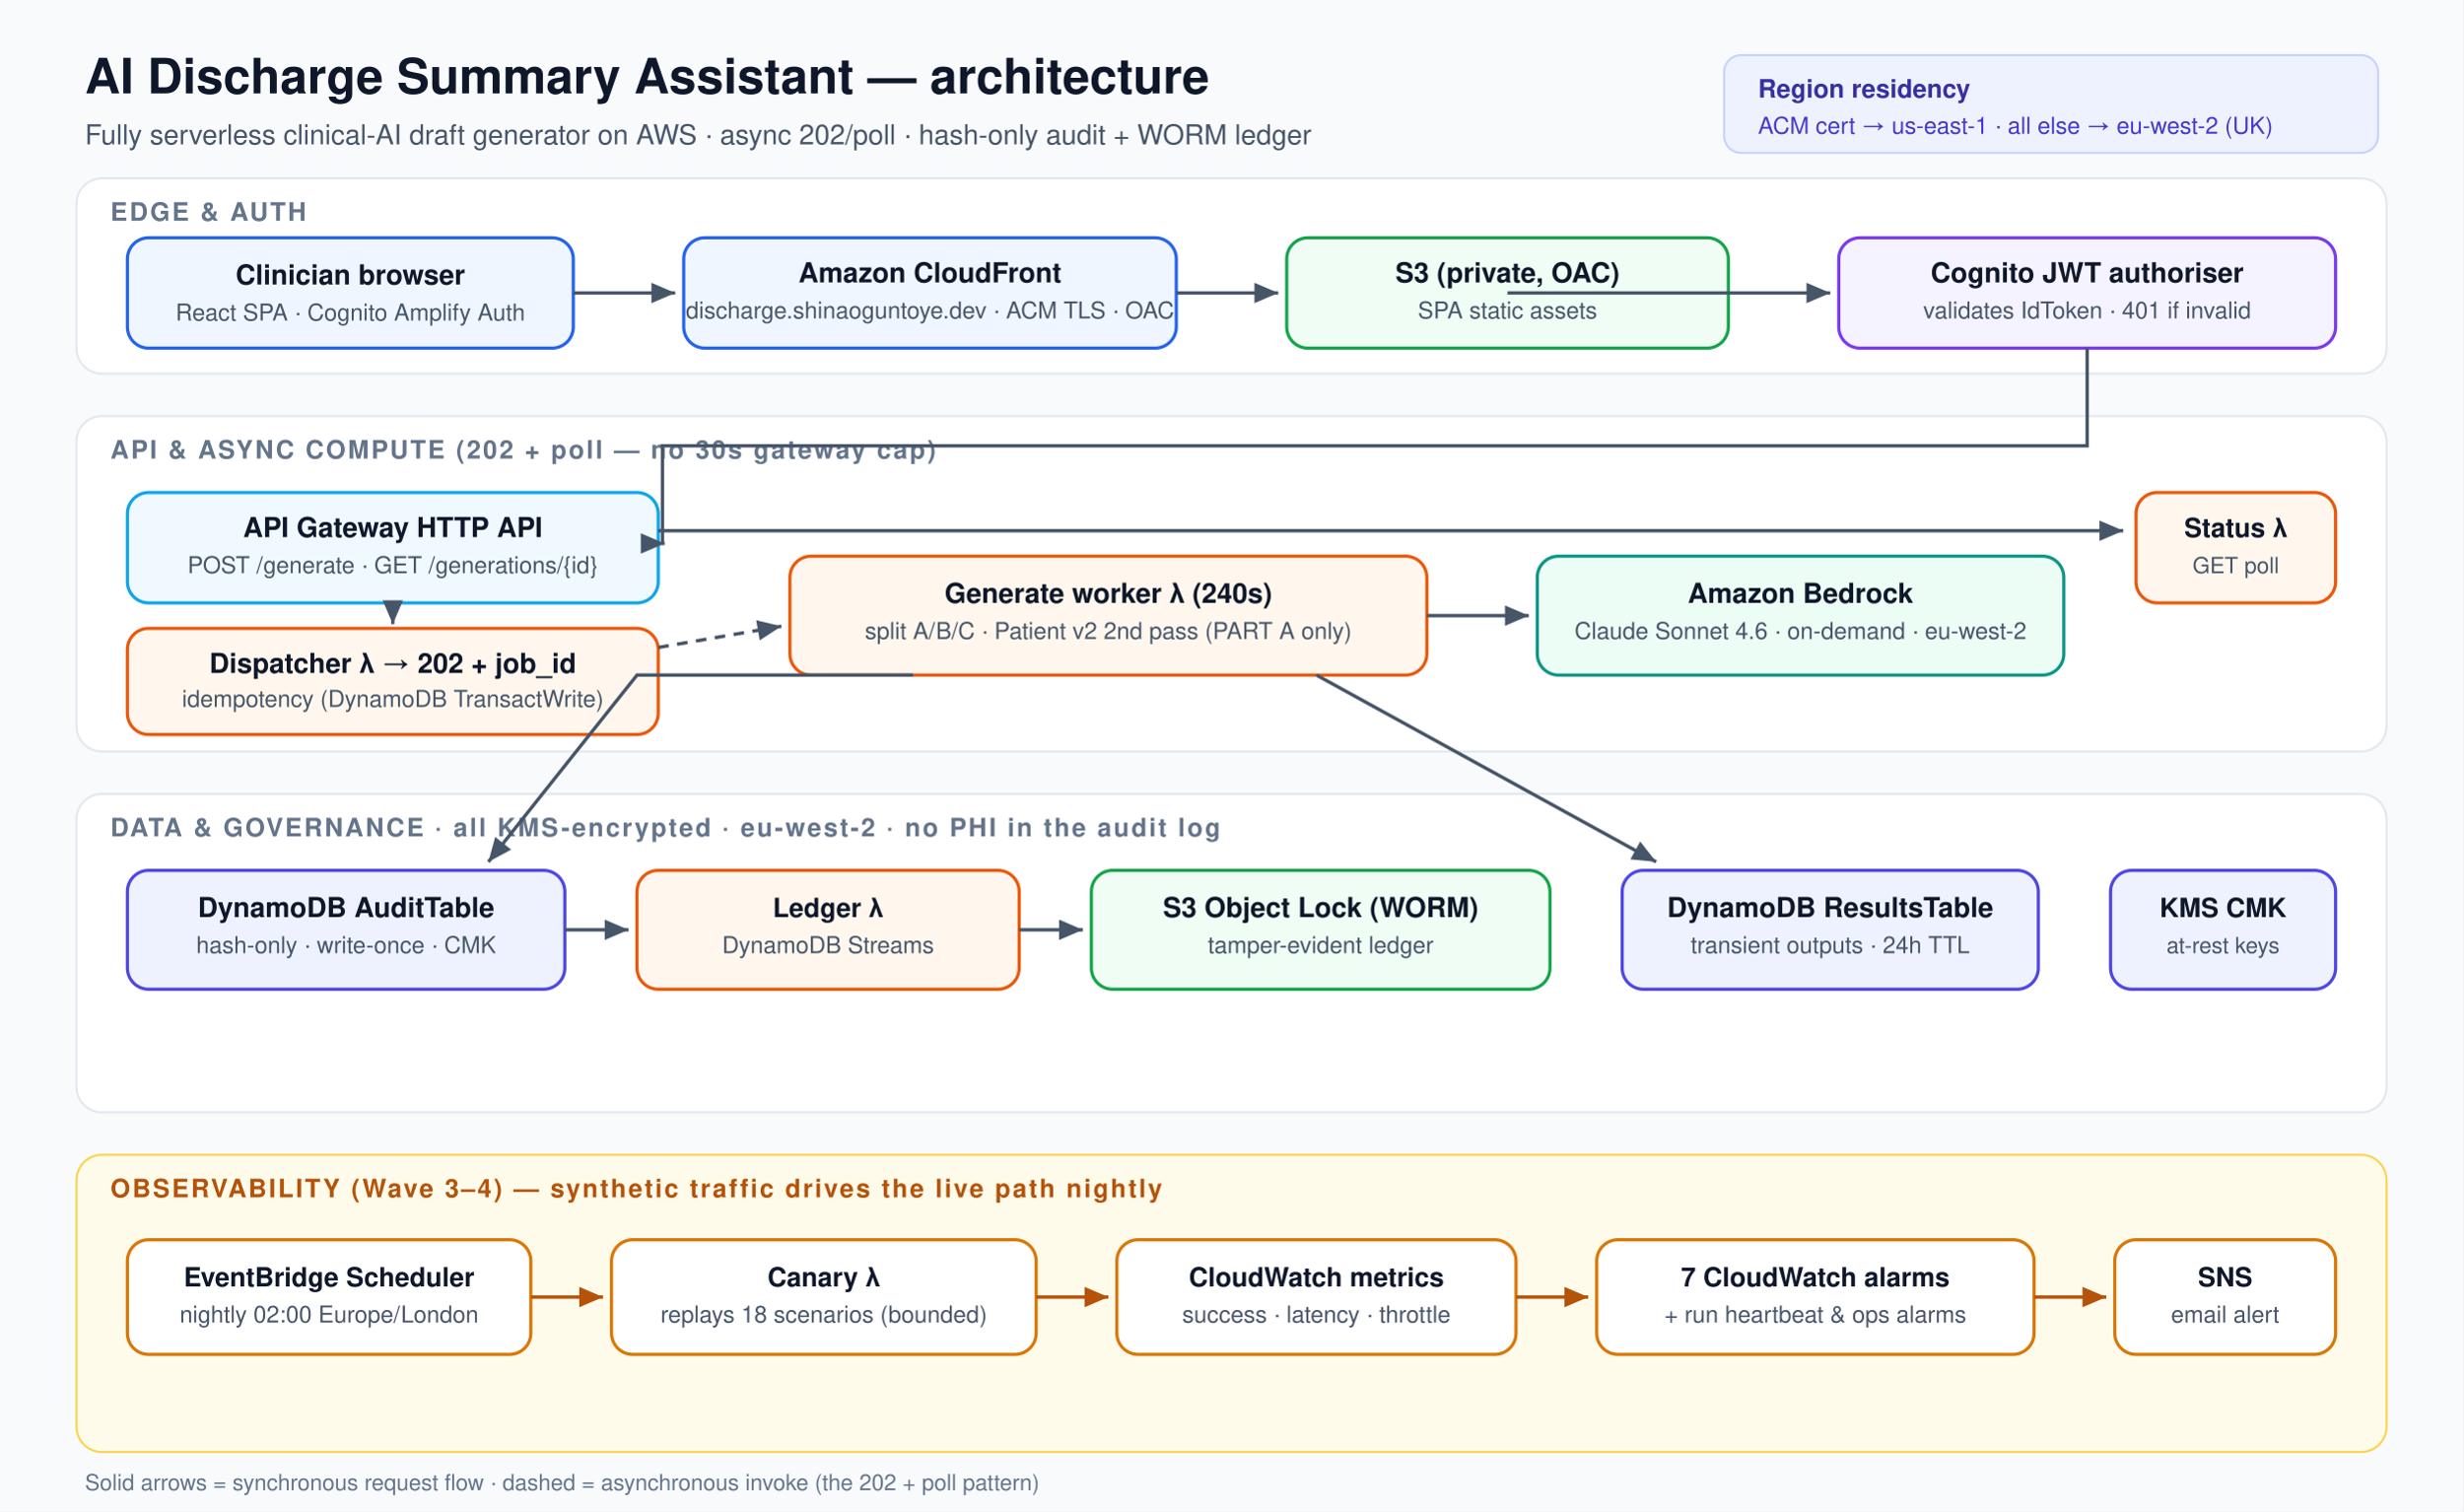
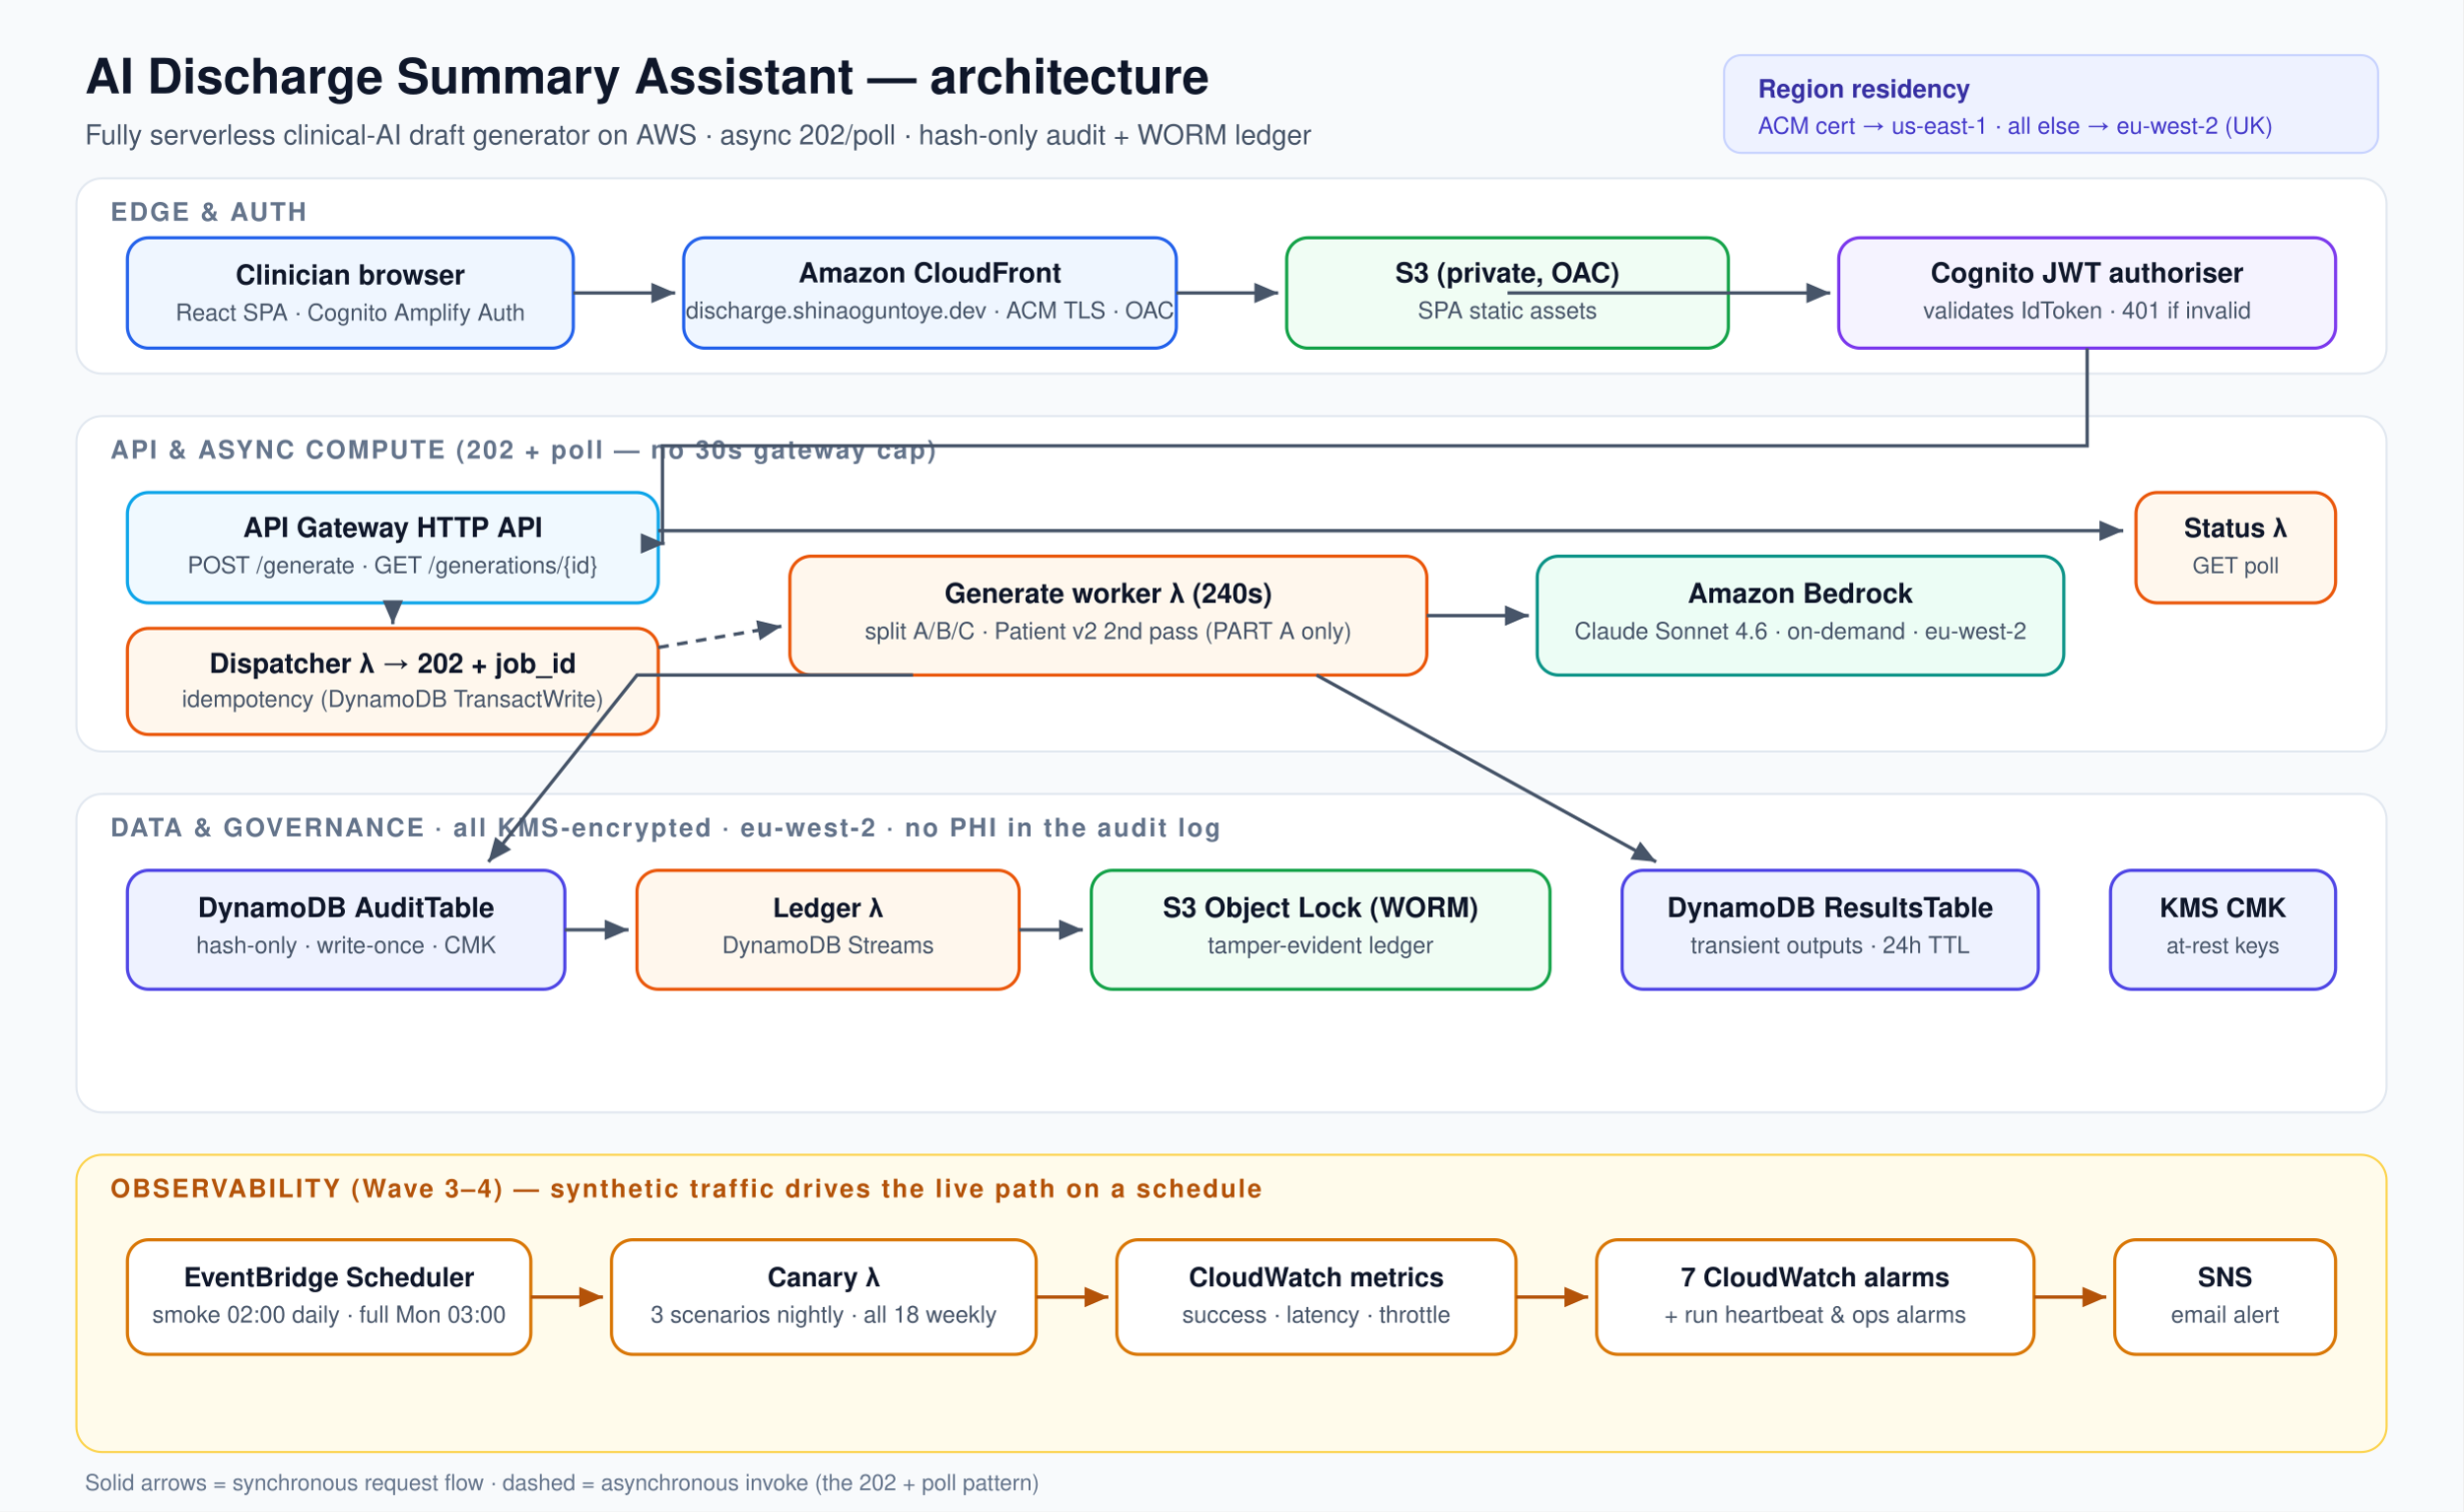
<svg xmlns="http://www.w3.org/2000/svg" viewBox="0 0 1160 712" font-family="Segoe UI, Helvetica, Arial, sans-serif">
  <defs>
    <marker id="arrow" markerWidth="9" markerHeight="9" refX="7" refY="3" orient="auto" markerUnits="strokeWidth">
      <path d="M0,0 L7,3 L0,6 Z" fill="#475569" />
    </marker>
    <marker id="arrowDash" markerWidth="9" markerHeight="9" refX="7" refY="3" orient="auto" markerUnits="strokeWidth">
      <path d="M0,0 L7,3 L0,6 Z" fill="#b45309" />
    </marker>
  </defs>
  <rect x="0" y="0" width="1160" height="712" fill="#f8fafc" />
  <text x="40" y="44" font-size="23" font-weight="700" fill="#0f172a">AI Discharge Summary Assistant — architecture</text>
  <text x="40" y="68" font-size="13" fill="#475569">Fully serverless clinical-AI draft generator on AWS · async 202/poll · hash-only audit + WORM ledger</text>
  <rect x="812" y="26" width="308" height="46" rx="8" fill="#eef2ff" stroke="#c7d2fe" />
  <text x="828" y="46" font-size="12" font-weight="700" fill="#3730a3">Region residency</text>
  <text x="828" y="63" font-size="11" fill="#4338ca">ACM cert → us-east-1 · all else → eu-west-2 (UK)</text>
  <rect x="36" y="84" width="1088" height="92" rx="12" fill="#ffffff" stroke="#e2e8f0" />
  <text x="52" y="104" font-size="12" font-weight="700" fill="#64748b" letter-spacing="1">EDGE &amp; AUTH</text>
  <rect x="60" y="112" width="210" height="52" rx="10" fill="#eff6ff" stroke="#2563eb" stroke-width="1.5" />
  <text x="165" y="134" text-anchor="middle" font-size="13" font-weight="600" fill="#0f172a">Clinician browser</text>
  <text x="165" y="151" text-anchor="middle" font-size="11" fill="#475569">React SPA · Cognito Amplify Auth</text>
  <rect x="322" y="112" width="232" height="52" rx="10" fill="#eff6ff" stroke="#2563eb" stroke-width="1.5" />
  <text x="438" y="133" text-anchor="middle" font-size="13" font-weight="600" fill="#0f172a">Amazon CloudFront</text>
  <text x="438" y="150" text-anchor="middle" font-size="11" fill="#475569">discharge.shinaoguntoye.dev · ACM TLS · OAC</text>
  <rect x="606" y="112" width="208" height="52" rx="10" fill="#f0fdf4" stroke="#16a34a" stroke-width="1.5" />
  <text x="710" y="133" text-anchor="middle" font-size="13" font-weight="600" fill="#0f172a">S3 (private, OAC)</text>
  <text x="710" y="150" text-anchor="middle" font-size="11" fill="#475569">SPA static assets</text>
  <rect x="866" y="112" width="234" height="52" rx="10" fill="#f5f3ff" stroke="#7c3aed" stroke-width="1.5" />
  <text x="983" y="133" text-anchor="middle" font-size="13" font-weight="600" fill="#0f172a">Cognito JWT authoriser</text>
  <text x="983" y="150" text-anchor="middle" font-size="11" fill="#475569">validates IdToken · 401 if invalid</text>
  <rect x="36" y="196" width="1088" height="158" rx="12" fill="#ffffff" stroke="#e2e8f0" />
  <text x="52" y="216" font-size="12" font-weight="700" fill="#64748b" letter-spacing="1">API &amp; ASYNC COMPUTE (202 + poll — no 30s gateway cap)</text>
  <rect x="60" y="232" width="250" height="52" rx="10" fill="#f0f9ff" stroke="#0ea5e9" stroke-width="1.5" />
  <text x="185" y="253" text-anchor="middle" font-size="13" font-weight="600" fill="#0f172a">API Gateway HTTP API</text>
  <text x="185" y="270" text-anchor="middle" font-size="11" fill="#475569">POST /generate · GET /generations/{id}</text>
  <rect x="60" y="296" width="250" height="50" rx="10" fill="#fff7ed" stroke="#ea580c" stroke-width="1.5" />
  <text x="185" y="317" text-anchor="middle" font-size="13" font-weight="600" fill="#0f172a">Dispatcher λ → 202 + job_id</text>
  <text x="185" y="333" text-anchor="middle" font-size="11" fill="#475569">idempotency (DynamoDB TransactWrite)</text>
  <rect x="372" y="262" width="300" height="56" rx="10" fill="#fff7ed" stroke="#ea580c" stroke-width="1.5" />
  <text x="522" y="284" text-anchor="middle" font-size="13" font-weight="600" fill="#0f172a">Generate worker λ (240s)</text>
  <text x="522" y="301" text-anchor="middle" font-size="11" fill="#475569">split A/B/C · Patient v2 2nd pass (PART A only)</text>
  <rect x="724" y="262" width="248" height="56" rx="10" fill="#ecfdf5" stroke="#0d9488" stroke-width="1.5" />
  <text x="848" y="284" text-anchor="middle" font-size="13" font-weight="600" fill="#0f172a">Amazon Bedrock</text>
  <text x="848" y="301" text-anchor="middle" font-size="11" fill="#475569">Claude Sonnet 4.6 · on-demand · eu-west-2</text>
  <rect x="60" y="232" width="0" height="0" />
  <rect x="1006" y="232" width="94" height="52" rx="10" fill="#fff7ed" stroke="#ea580c" stroke-width="1.5" />
  <text x="1053" y="253" text-anchor="middle" font-size="12.5" font-weight="600" fill="#0f172a">Status λ</text>
  <text x="1053" y="270" text-anchor="middle" font-size="10.5" fill="#475569">GET poll</text>
  <rect x="36" y="374" width="1088" height="150" rx="12" fill="#ffffff" stroke="#e2e8f0" />
  <text x="52" y="394" font-size="12" font-weight="700" fill="#64748b" letter-spacing="1">DATA &amp; GOVERNANCE · all KMS-encrypted · eu-west-2 · no PHI in the audit log</text>
  <rect x="60" y="410" width="206" height="56" rx="10" fill="#eef2ff" stroke="#4f46e5" stroke-width="1.5" />
  <text x="163" y="432" text-anchor="middle" font-size="13" font-weight="600" fill="#0f172a">DynamoDB AuditTable</text>
  <text x="163" y="449" text-anchor="middle" font-size="11" fill="#475569">hash-only · write-once · CMK</text>
  <rect x="300" y="410" width="180" height="56" rx="10" fill="#fff7ed" stroke="#ea580c" stroke-width="1.5" />
  <text x="390" y="432" text-anchor="middle" font-size="12.5" font-weight="600" fill="#0f172a">Ledger λ</text>
  <text x="390" y="449" text-anchor="middle" font-size="11" fill="#475569">DynamoDB Streams</text>
  <rect x="514" y="410" width="216" height="56" rx="10" fill="#f0fdf4" stroke="#16a34a" stroke-width="1.5" />
  <text x="622" y="432" text-anchor="middle" font-size="13" font-weight="600" fill="#0f172a">S3 Object Lock (WORM)</text>
  <text x="622" y="449" text-anchor="middle" font-size="11" fill="#475569">tamper-evident ledger</text>
  <rect x="764" y="410" width="196" height="56" rx="10" fill="#eef2ff" stroke="#4f46e5" stroke-width="1.5" />
  <text x="862" y="432" text-anchor="middle" font-size="13" font-weight="600" fill="#0f172a">DynamoDB ResultsTable</text>
  <text x="862" y="449" text-anchor="middle" font-size="11" fill="#475569">transient outputs · 24h TTL</text>
  <rect x="994" y="410" width="106" height="56" rx="10" fill="#eef2ff" stroke="#4f46e5" stroke-width="1.5" />
  <text x="1047" y="432" text-anchor="middle" font-size="12.5" font-weight="600" fill="#0f172a">KMS CMK</text>
  <text x="1047" y="449" text-anchor="middle" font-size="10.5" fill="#475569">at-rest keys</text>
  <rect x="36" y="544" width="1088" height="140" rx="12" fill="#fffbeb" stroke="#fcd34d" />
-   <text x="52" y="564" font-size="12" font-weight="700" fill="#b45309" letter-spacing="1">OBSERVABILITY (Wave 3–4) — synthetic traffic drives the live path nightly</text>
+   <text x="52" y="564" font-size="12" font-weight="700" fill="#b45309" letter-spacing="1">OBSERVABILITY (Wave 3–4) — synthetic traffic drives the live path on a schedule</text>
  <rect x="60" y="584" width="190" height="54" rx="10" fill="#ffffff" stroke="#d97706" stroke-width="1.5" />
  <text x="155" y="606" text-anchor="middle" font-size="12.5" font-weight="600" fill="#0f172a">EventBridge Scheduler</text>
-   <text x="155" y="623" text-anchor="middle" font-size="11" fill="#475569">nightly 02:00 Europe/London</text>
+   <text x="155" y="623" text-anchor="middle" font-size="11" fill="#475569">smoke 02:00 daily · full Mon 03:00</text>
  <rect x="288" y="584" width="200" height="54" rx="10" fill="#ffffff" stroke="#d97706" stroke-width="1.5" />
  <text x="388" y="606" text-anchor="middle" font-size="12.5" font-weight="600" fill="#0f172a">Canary λ</text>
-   <text x="388" y="623" text-anchor="middle" font-size="11" fill="#475569">replays 18 scenarios (bounded)</text>
+   <text x="388" y="623" text-anchor="middle" font-size="11" fill="#475569">3 scenarios nightly · all 18 weekly</text>
  <rect x="526" y="584" width="188" height="54" rx="10" fill="#ffffff" stroke="#d97706" stroke-width="1.5" />
  <text x="620" y="606" text-anchor="middle" font-size="12.5" font-weight="600" fill="#0f172a">CloudWatch metrics</text>
  <text x="620" y="623" text-anchor="middle" font-size="11" fill="#475569">success · latency · throttle</text>
  <rect x="752" y="584" width="206" height="54" rx="10" fill="#ffffff" stroke="#d97706" stroke-width="1.5" />
  <text x="855" y="606" text-anchor="middle" font-size="12.5" font-weight="600" fill="#0f172a">7 CloudWatch alarms</text>
  <text x="855" y="623" text-anchor="middle" font-size="11" fill="#475569">+ run heartbeat &amp; ops alarms</text>
  <rect x="996" y="584" width="104" height="54" rx="10" fill="#ffffff" stroke="#d97706" stroke-width="1.5" />
  <text x="1048" y="606" text-anchor="middle" font-size="12.5" font-weight="600" fill="#0f172a">SNS</text>
  <text x="1048" y="623" text-anchor="middle" font-size="11" fill="#475569">email alert</text>
  <g stroke="#475569" stroke-width="1.6" fill="none">
    <line x1="270" y1="138" x2="318" y2="138" marker-end="url(#arrow)" />
    <line x1="554" y1="138" x2="602" y2="138" marker-end="url(#arrow)" />
    <line x1="710" y1="138" x2="862" y2="138" marker-end="url(#arrow)" />
    <path d="M983,164 L983,210 L312,210 L312,256 L313,256" marker-end="url(#arrow)" />
    <line x1="185" y1="284" x2="185" y2="294" marker-end="url(#arrow)" />
    <line x1="310" y1="305" x2="368" y2="295" stroke-dasharray="5 4" marker-end="url(#arrow)" />
    <line x1="672" y1="290" x2="720" y2="290" marker-end="url(#arrow)" />
    <path d="M310,250 L1000,250" marker-end="url(#arrow)" />
    <path d="M430,318 L300,318 L230,406" marker-end="url(#arrow)" />
    <path d="M620,318 L780,406" marker-end="url(#arrow)" />
    <line x1="266" y1="438" x2="296" y2="438" marker-end="url(#arrow)" />
    <line x1="480" y1="438" x2="510" y2="438" marker-end="url(#arrow)" />
  </g>
  <g stroke="#b45309" stroke-width="1.6" fill="none">
    <line x1="250" y1="611" x2="284" y2="611" marker-end="url(#arrowDash)" />
    <line x1="488" y1="611" x2="522" y2="611" marker-end="url(#arrowDash)" />
    <line x1="714" y1="611" x2="748" y2="611" marker-end="url(#arrowDash)" />
    <line x1="958" y1="611" x2="992" y2="611" marker-end="url(#arrowDash)" />
  </g>
  <text x="40" y="702" font-size="10.5" fill="#64748b">Solid arrows = synchronous request flow   ·   dashed = asynchronous invoke (the 202 + poll pattern)</text>
</svg>
